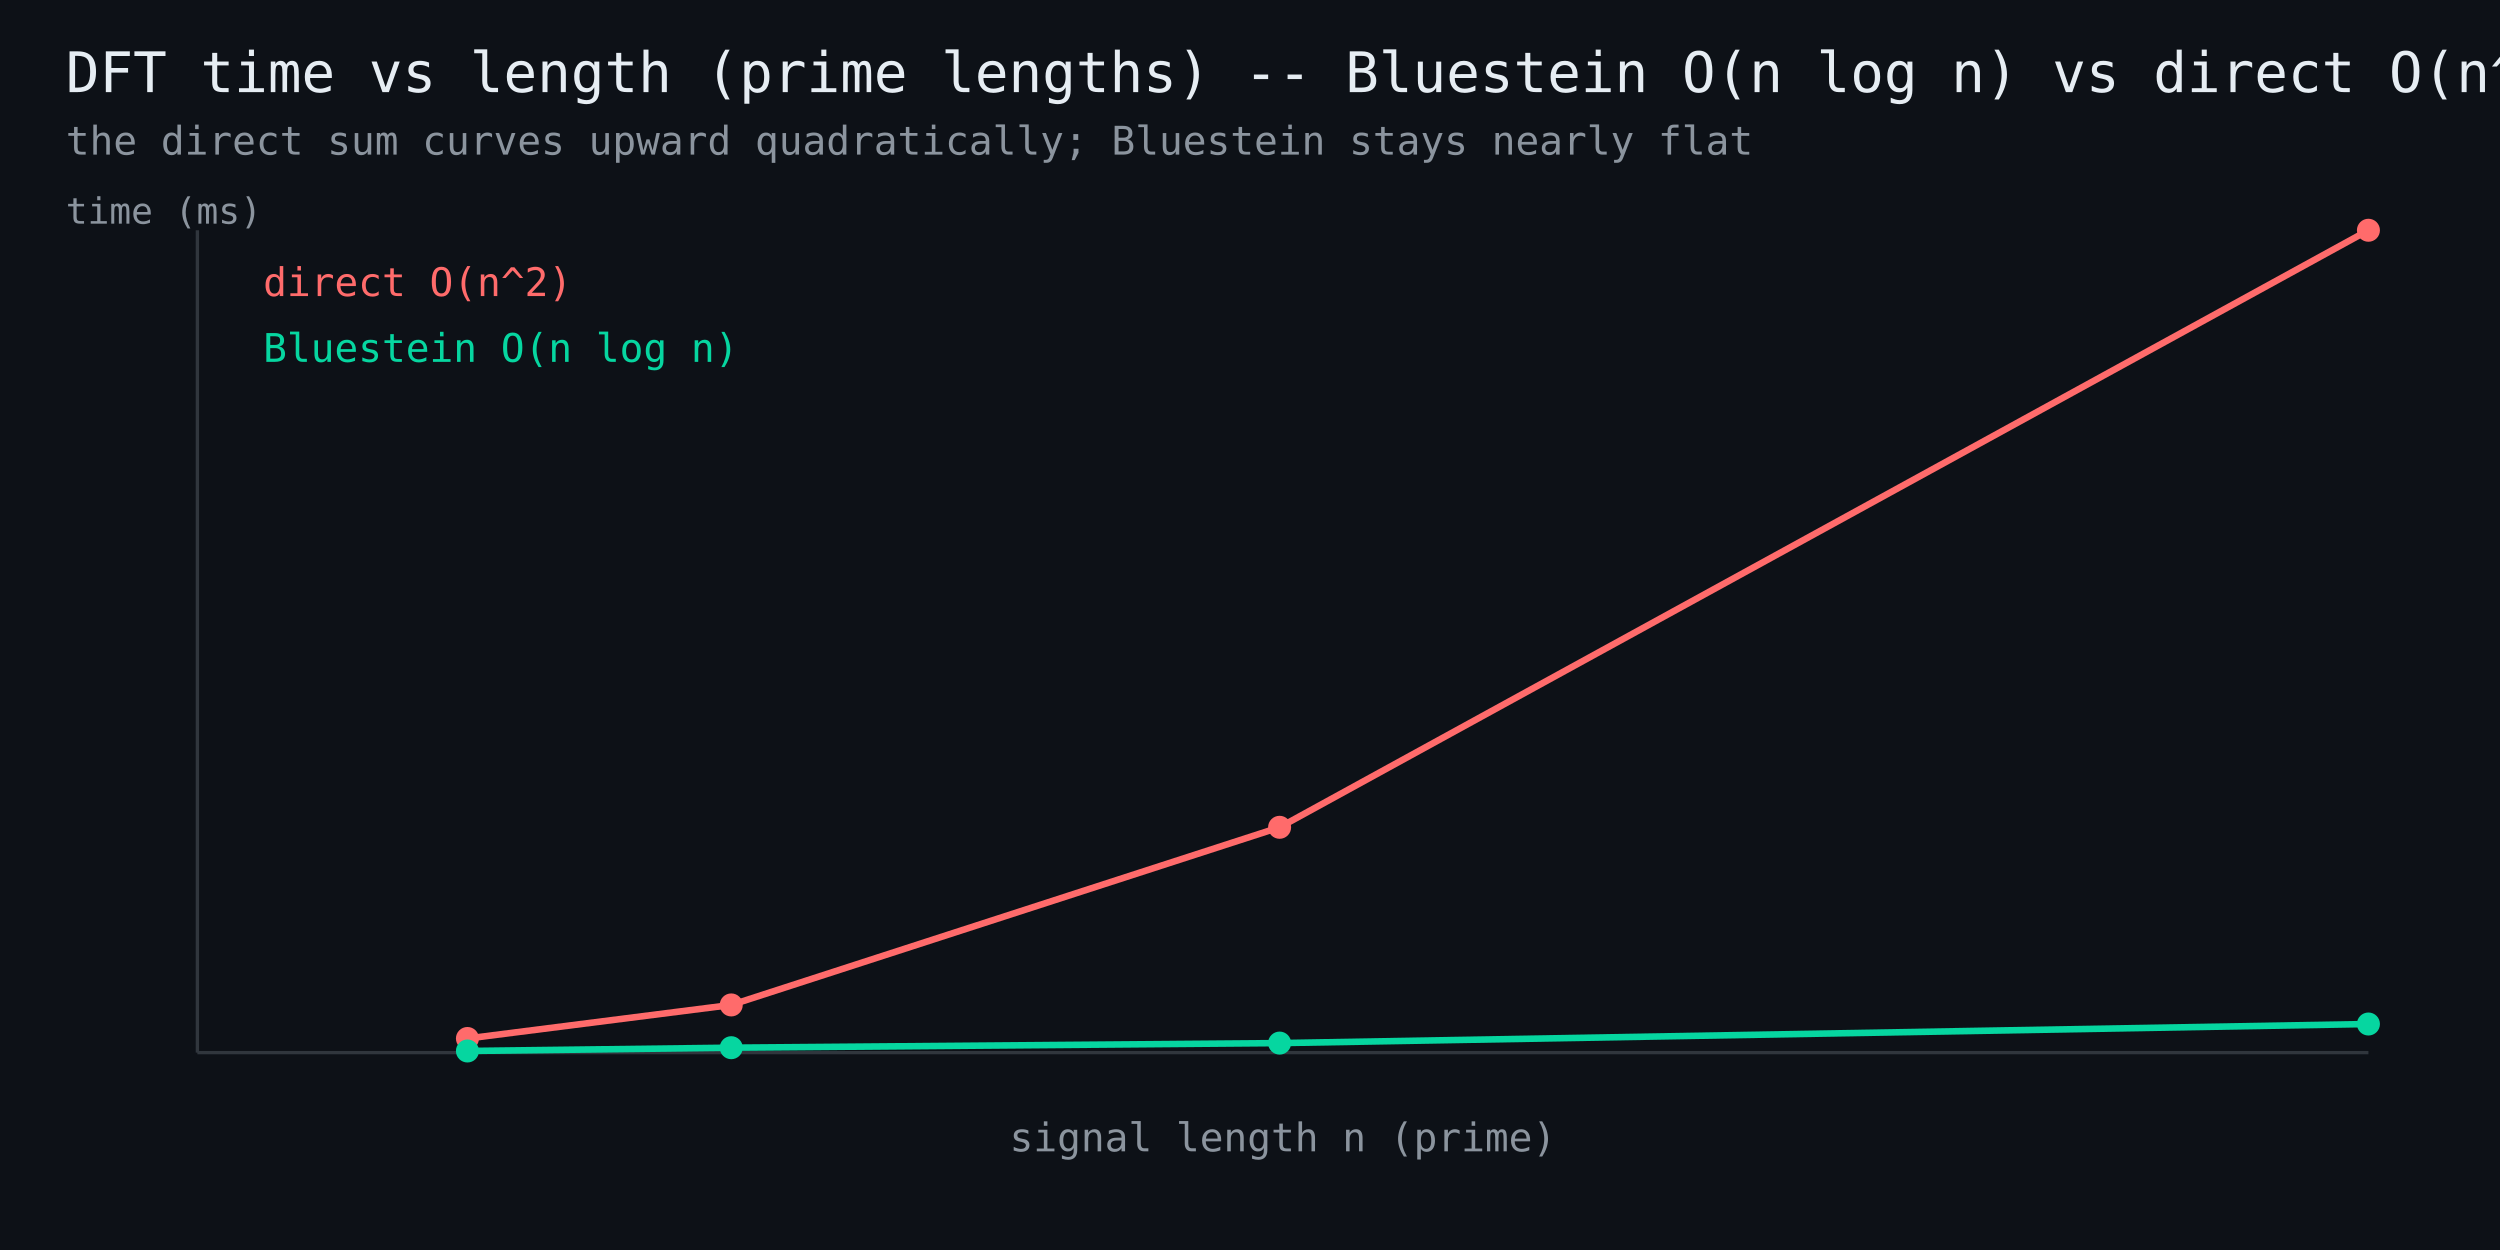
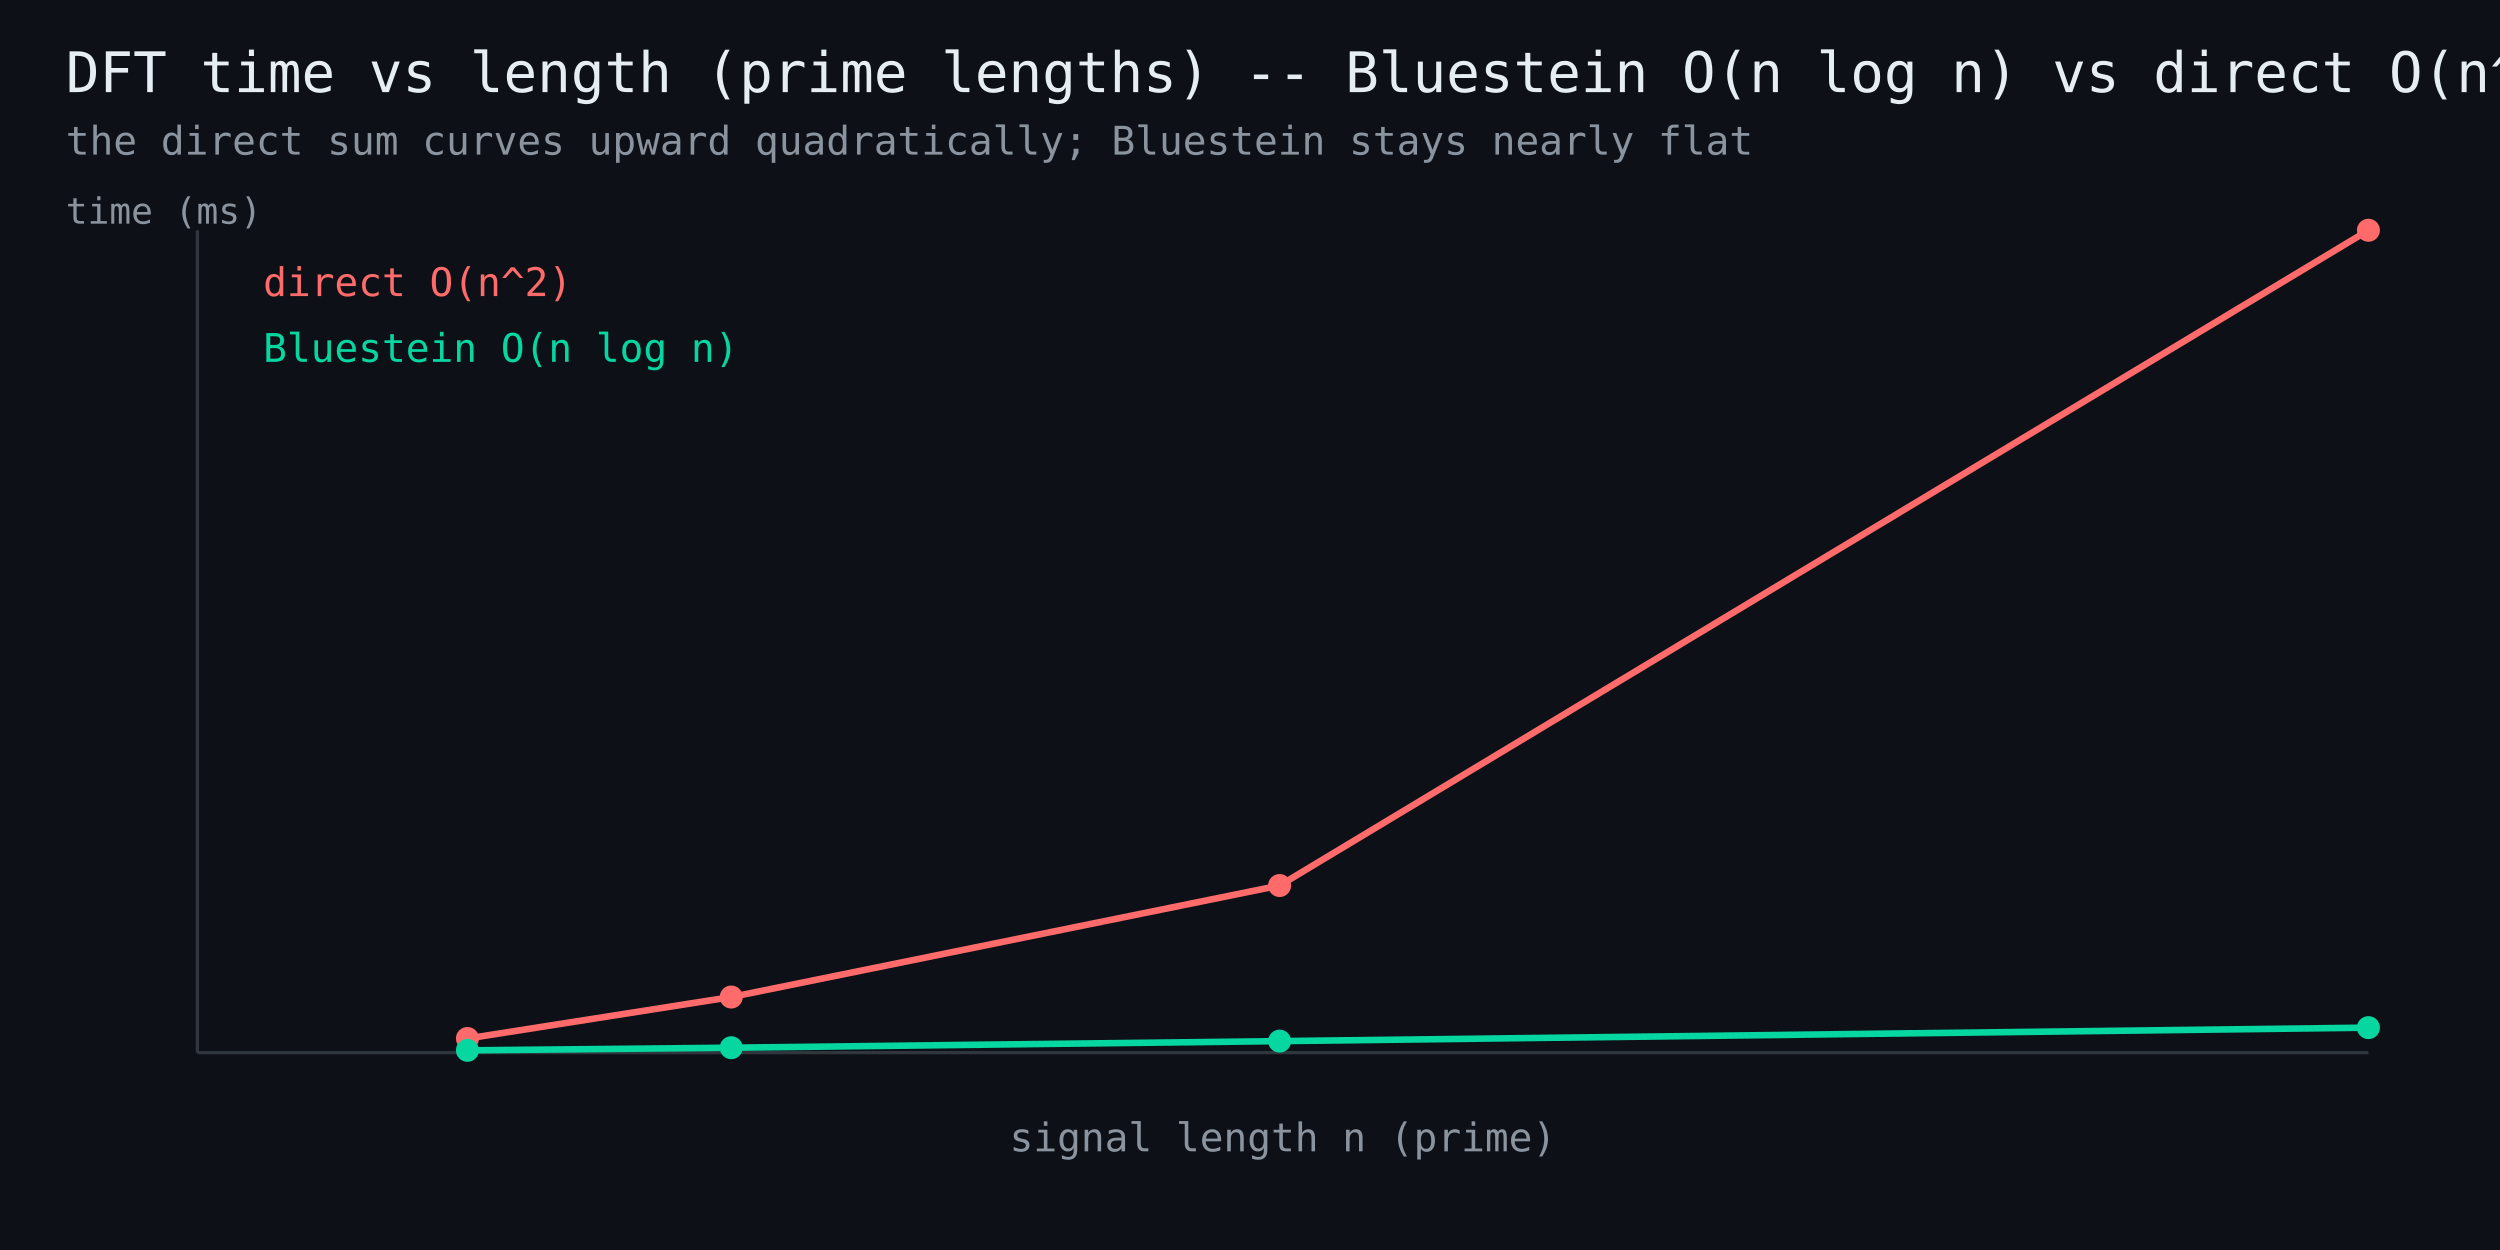
<svg xmlns="http://www.w3.org/2000/svg" width="760" height="380" viewBox="0 0 760 380" font-family="monospace">
  <rect width="760" height="380" fill="#0d1117" />
  <text x="20" y="28" fill="#e6edf3" font-size="17">DFT time vs length (prime lengths) -- Bluestein O(n log n) vs direct O(n^2)</text>
  <text x="20" y="47" fill="#8b949e" font-size="12">the direct sum curves upward quadratically; Bluestein stays nearly flat</text>
  <line x1="60" y1="320" x2="720" y2="320" stroke="#30363d" stroke-width="1" />
  <line x1="60" y1="320" x2="60" y2="70" stroke="#30363d" stroke-width="1" />
-   <polyline points="142.1,315.7 222.3,305.5 389.0,251.5 720.0,70.0" fill="none" stroke="#ff6b6b" stroke-width="2" />
+   <polyline points="142.1,315.7 222.3,303.1 389.0,269.2 720.0,70.0" fill="none" stroke="#ff6b6b" stroke-width="2" />
  <circle cx="142.1" cy="315.7" r="3.5" fill="#ff6b6b" />
-   <circle cx="222.3" cy="305.5" r="3.5" fill="#ff6b6b" />
-   <circle cx="389.0" cy="251.5" r="3.5" fill="#ff6b6b" />
+   <circle cx="222.3" cy="303.1" r="3.5" fill="#ff6b6b" />
+   <circle cx="389.0" cy="269.2" r="3.5" fill="#ff6b6b" />
  <circle cx="720.0" cy="70.0" r="3.5" fill="#ff6b6b" />
  <text x="80" y="90" fill="#ff6b6b" font-size="12">direct O(n^2)</text>
-   <polyline points="142.1,319.5 222.3,318.5 389.0,317.1 720.0,311.3" fill="none" stroke="#06d6a0" stroke-width="2" />
-   <circle cx="142.1" cy="319.5" r="3.5" fill="#06d6a0" />
+   <polyline points="142.1,319.3 222.3,318.5 389.0,316.5 720.0,312.4" fill="none" stroke="#06d6a0" stroke-width="2" />
+   <circle cx="142.1" cy="319.3" r="3.5" fill="#06d6a0" />
  <circle cx="222.3" cy="318.5" r="3.5" fill="#06d6a0" />
-   <circle cx="389.0" cy="317.1" r="3.5" fill="#06d6a0" />
-   <circle cx="720.0" cy="311.3" r="3.5" fill="#06d6a0" />
+   <circle cx="389.0" cy="316.5" r="3.5" fill="#06d6a0" />
+   <circle cx="720.0" cy="312.4" r="3.5" fill="#06d6a0" />
  <text x="80" y="110" fill="#06d6a0" font-size="12">Bluestein O(n log n)</text>
  <text x="390" y="350" fill="#8b949e" font-size="12" text-anchor="middle">signal length n (prime)</text>
  <text x="20" y="68" fill="#8b949e" font-size="11">time (ms)</text>
</svg>
